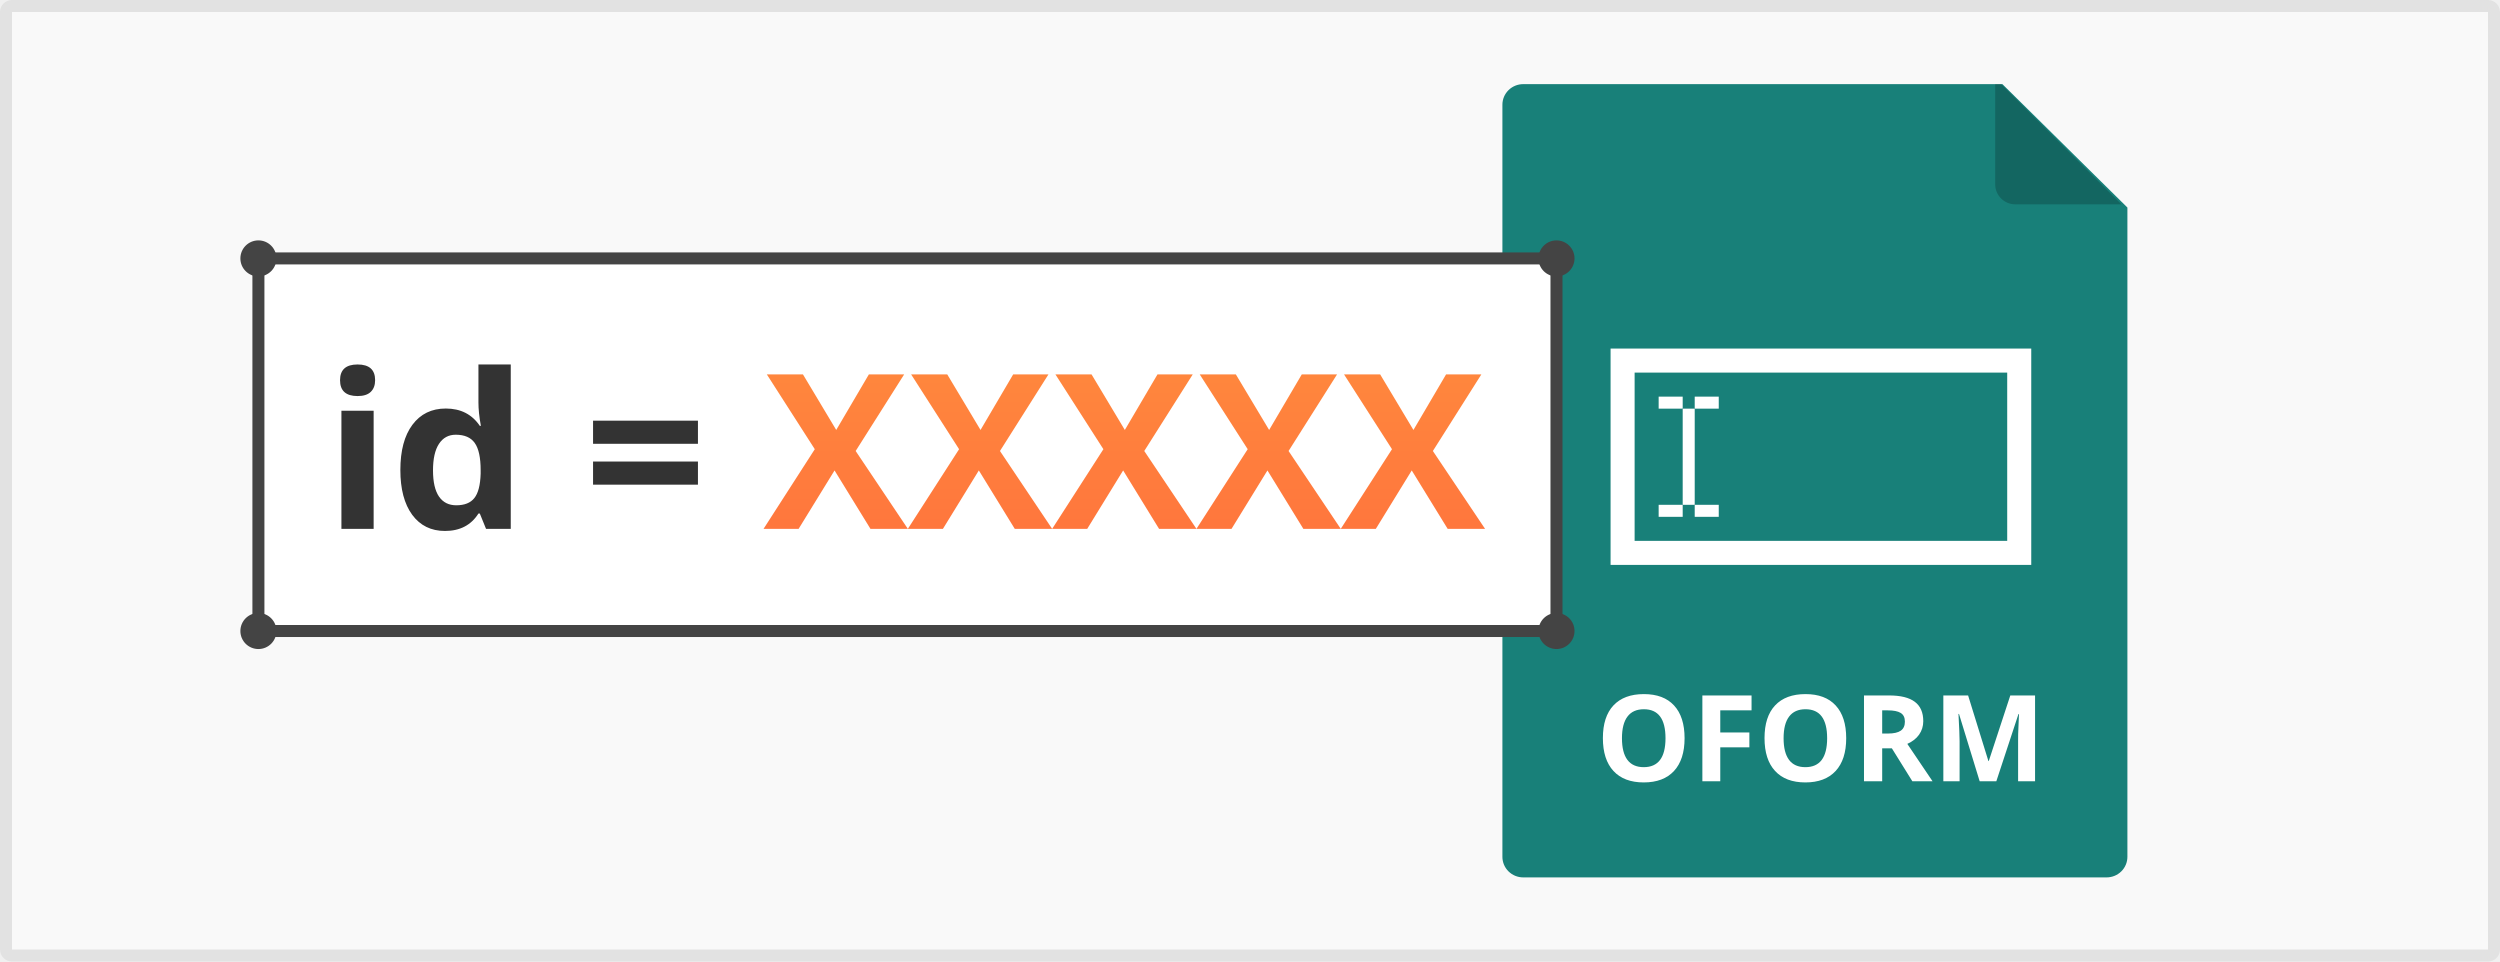
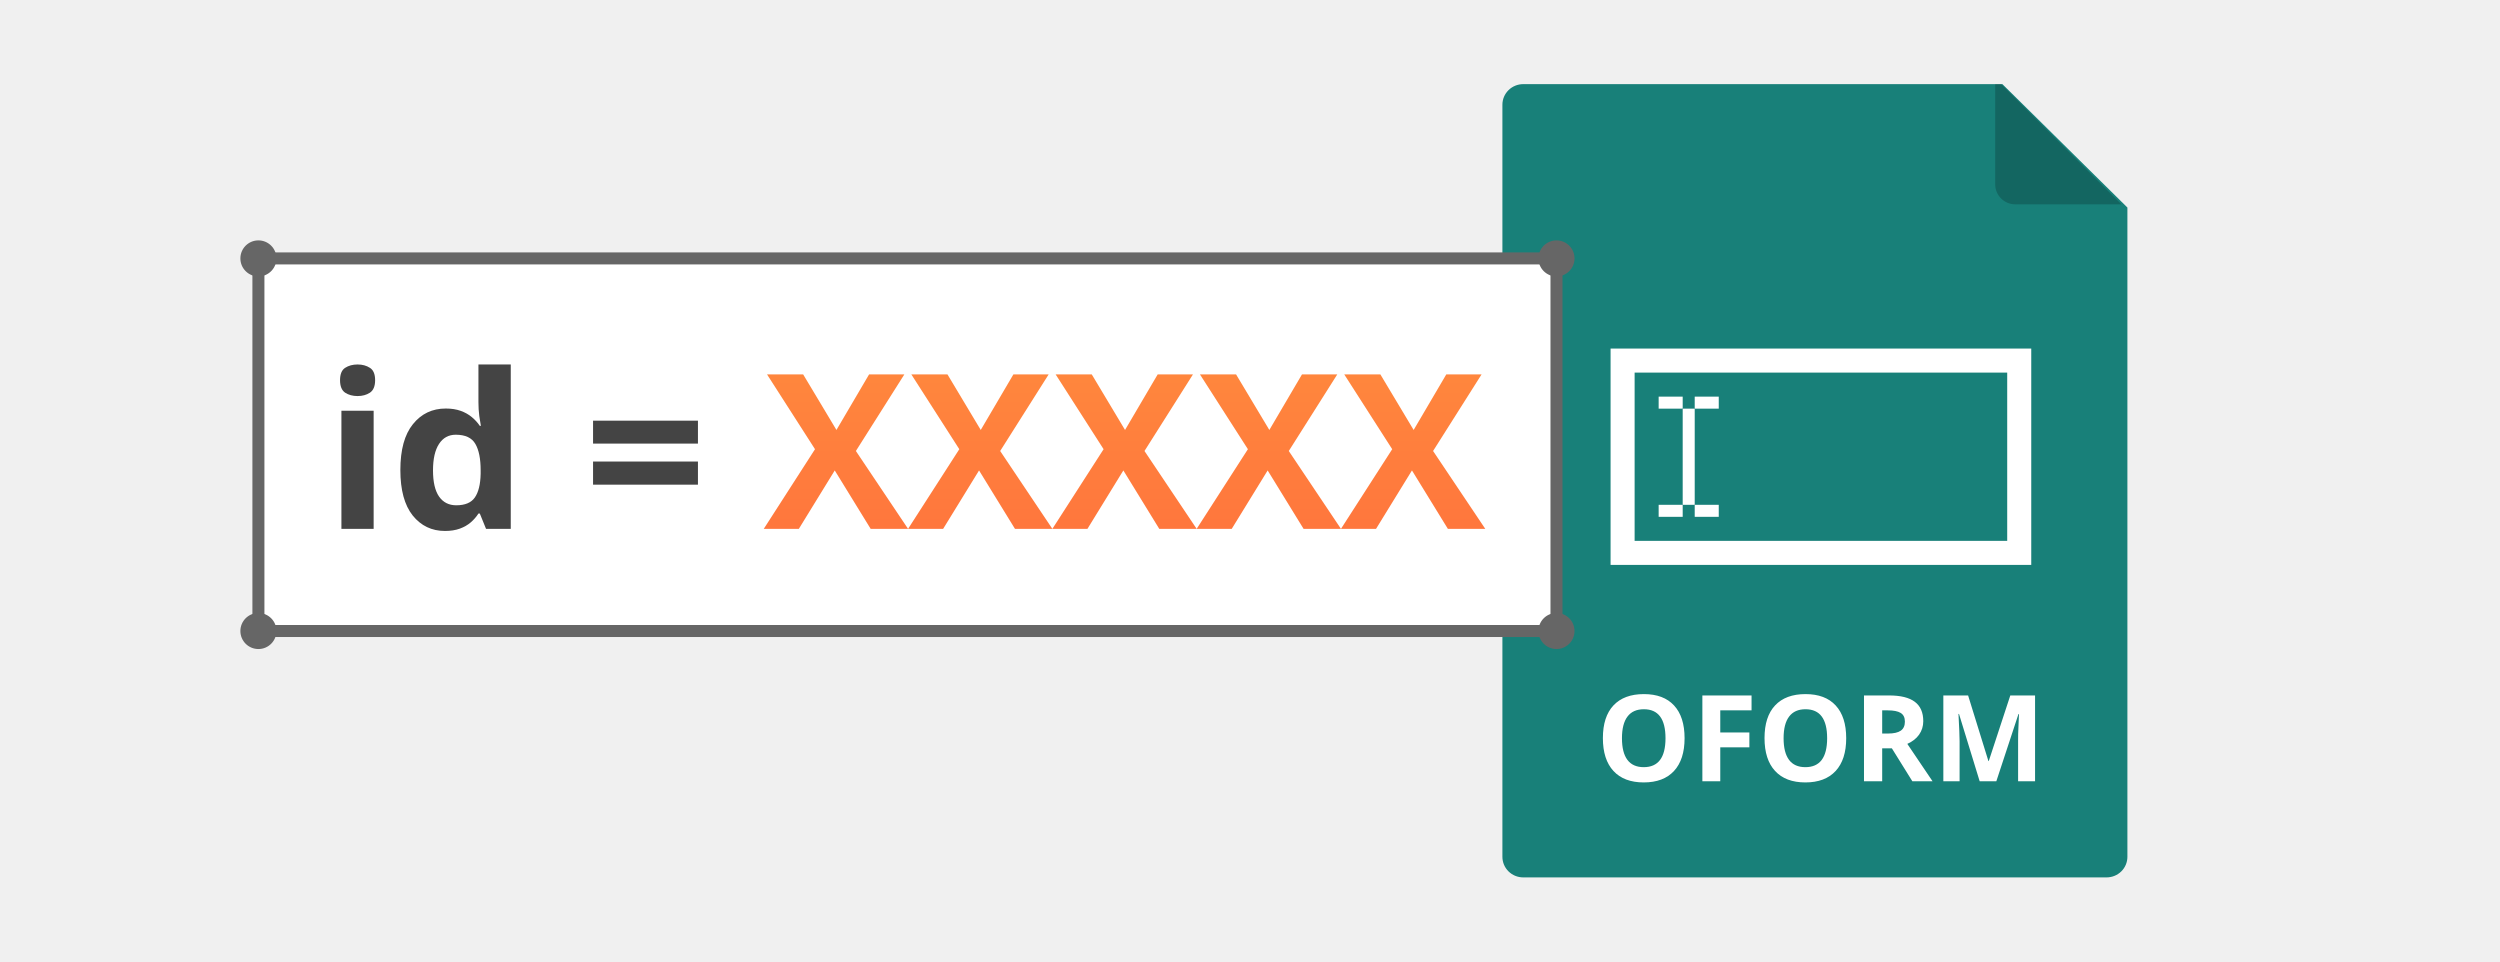
<svg xmlns="http://www.w3.org/2000/svg" width="208" height="80" viewBox="0 0 208 80" fill="none">
-   <rect x="0.5" y="0.5" width="207" height="79" rx="0.5" fill="#F9F9F9" />
-   <g clip-path="url(#clip0_2201_50365)">
+   <g clip-path="url(#clip0_1480_741)">
    <path d="M177 17.267V71.289C177 71.743 176.817 72.178 176.492 72.499C176.167 72.82 175.726 73 175.267 73H126.733C126.274 73 125.833 72.82 125.508 72.499C125.183 72.178 125 71.743 125 71.289V8.711C125 8.257 125.183 7.822 125.508 7.501C125.833 7.18 126.274 7 126.733 7H166.6L177 17.267Z" fill="#188079" />
    <path d="M135 30H162.286H168V32.857V46H135V30Z" stroke="white" stroke-width="2" />
    <rect x="138" y="33" width="2" height="1" fill="white" />
    <rect x="141" y="33" width="2" height="1" fill="white" />
    <rect x="138" y="42" width="2" height="1" fill="white" />
    <rect x="141" y="42" width="2" height="1" fill="white" />
    <rect width="8" height="1" transform="matrix(-7.39315e-08 1 1 2.5844e-08 140 34)" fill="white" />
    <path opacity="0.2" d="M176.5 17H167.667C167.225 17 166.801 16.824 166.488 16.512C166.176 16.199 166 15.775 166 15.333V7H166.5L176.5 17Z" fill="black" />
    <path d="M140.157 61.421C140.157 62.602 139.864 63.511 139.278 64.145C138.692 64.78 137.853 65.098 136.759 65.098C135.665 65.098 134.825 64.78 134.239 64.145C133.653 63.511 133.36 62.599 133.36 61.411C133.36 60.223 133.653 59.316 134.239 58.691C134.828 58.063 135.672 57.749 136.769 57.749C137.866 57.749 138.704 58.065 139.283 58.696C139.866 59.328 140.157 60.236 140.157 61.421ZM134.947 61.421C134.947 62.218 135.099 62.819 135.401 63.223C135.704 63.626 136.157 63.828 136.759 63.828C137.966 63.828 138.57 63.026 138.57 61.421C138.57 59.813 137.97 59.009 136.769 59.009C136.166 59.009 135.712 59.212 135.406 59.619C135.1 60.023 134.947 60.623 134.947 61.421ZM143.126 65H141.637V57.861H145.729V59.102H143.126V60.942H145.548V62.178H143.126V65ZM153.604 61.421C153.604 62.602 153.312 63.511 152.726 64.145C152.14 64.78 151.3 65.098 150.206 65.098C149.112 65.098 148.272 64.78 147.687 64.145C147.101 63.511 146.808 62.599 146.808 61.411C146.808 60.223 147.101 59.316 147.687 58.691C148.276 58.063 149.119 57.749 150.216 57.749C151.313 57.749 152.151 58.065 152.73 58.696C153.313 59.328 153.604 60.236 153.604 61.421ZM148.395 61.421C148.395 62.218 148.546 62.819 148.849 63.223C149.151 63.626 149.604 63.828 150.206 63.828C151.414 63.828 152.018 63.026 152.018 61.421C152.018 59.813 151.417 59.009 150.216 59.009C149.614 59.009 149.16 59.212 148.854 59.619C148.548 60.023 148.395 60.623 148.395 61.421ZM156.598 61.03H157.086C157.564 61.03 157.918 60.95 158.146 60.791C158.373 60.632 158.487 60.381 158.487 60.039C158.487 59.7 158.37 59.46 158.136 59.316C157.905 59.173 157.545 59.102 157.057 59.102H156.598V61.03ZM156.598 62.261V65H155.084V57.861H157.164C158.134 57.861 158.852 58.039 159.317 58.394C159.783 58.745 160.016 59.281 160.016 60C160.016 60.42 159.9 60.794 159.669 61.123C159.438 61.449 159.111 61.704 158.688 61.89C159.762 63.495 160.462 64.531 160.787 65H159.107L157.403 62.261H156.598ZM164.708 65L162.989 59.399H162.945C163.007 60.539 163.038 61.299 163.038 61.68V65H161.686V57.861H163.746L165.436 63.32H165.465L167.257 57.861H169.317V65H167.906V61.621C167.906 61.462 167.908 61.278 167.911 61.069C167.918 60.861 167.94 60.308 167.979 59.409H167.936L166.095 65H164.708Z" fill="white" />
  </g>
-   <rect x="21.5" y="21.5" width="108" height="31" fill="white" stroke="#444444" />
-   <path d="M28.292 31.634C28.292 30.761 28.778 30.324 29.751 30.324C30.724 30.324 31.21 30.761 31.21 31.634C31.21 32.05 31.087 32.375 30.841 32.609C30.601 32.838 30.237 32.952 29.751 32.952C28.778 32.952 28.292 32.513 28.292 31.634ZM31.087 44H28.406V34.174H31.087V44ZM37.02 44.176C35.865 44.176 34.957 43.727 34.295 42.831C33.639 41.935 33.31 40.692 33.31 39.105C33.31 37.493 33.645 36.239 34.312 35.343C34.986 34.44 35.912 33.989 37.09 33.989C38.326 33.989 39.27 34.47 39.92 35.431H40.008C39.873 34.698 39.806 34.045 39.806 33.471V30.324H42.495V44H40.438L39.92 42.726H39.806C39.196 43.692 38.268 44.176 37.02 44.176ZM37.96 42.04C38.645 42.04 39.147 41.841 39.463 41.442C39.785 41.044 39.961 40.367 39.99 39.412V39.122C39.99 38.067 39.826 37.312 39.498 36.855C39.176 36.398 38.648 36.169 37.916 36.169C37.318 36.169 36.852 36.424 36.519 36.934C36.19 37.438 36.026 38.173 36.026 39.14C36.026 40.106 36.193 40.833 36.527 41.319C36.861 41.8 37.339 42.04 37.96 42.04ZM49.342 36.925V35H58.069V36.925H49.342ZM49.342 40.326V38.401H58.069V40.326H49.342Z" fill="#333333" />
-   <path d="M75.533 44H72.422L69.434 39.14L66.445 44H63.527L67.79 37.373L63.8 31.15H66.806L69.574 35.773L72.29 31.15H75.226L71.191 37.523L75.533 44ZM87.539 44H84.428L81.439 39.14L78.451 44H75.533L79.796 37.373L75.806 31.15H78.811L81.58 35.773L84.296 31.15H87.231L83.197 37.523L87.539 44ZM99.545 44H96.434L93.445 39.14L90.457 44H87.539L91.802 37.373L87.811 31.15H90.817L93.586 35.773L96.302 31.15H99.237L95.203 37.523L99.545 44ZM111.551 44H108.439L105.451 39.14L102.463 44H99.545L103.808 37.373L99.817 31.15H102.823L105.592 35.773L108.308 31.15H111.243L107.209 37.523L111.551 44ZM123.557 44H120.445L117.457 39.14L114.469 44H111.551L115.813 37.373L111.823 31.15H114.829L117.598 35.773L120.313 31.15H123.249L119.215 37.523L123.557 44Z" fill="url(#paint0_linear_2201_50365)" />
-   <circle cx="21.5" cy="21.5" r="1.5" fill="#444444" />
-   <circle cx="21.5" cy="52.5" r="1.5" fill="#444444" />
-   <circle cx="129.5" cy="21.5" r="1.5" fill="#444444" />
-   <circle cx="129.5" cy="52.5" r="1.5" fill="#444444" />
-   <rect x="0.5" y="0.5" width="207" height="79" rx="0.5" stroke="#E2E2E2" />
+   <rect x="21.5" y="21.5" width="108" height="31" fill="white" stroke="#666666" />
+   <path d="M31.087 34.174V44H28.406V34.174H31.087ZM29.751 30.324C30.149 30.324 30.492 30.418 30.779 30.605C31.066 30.787 31.21 31.13 31.21 31.634C31.21 32.132 31.066 32.477 30.779 32.671C30.492 32.858 30.149 32.952 29.751 32.952C29.347 32.952 29.001 32.858 28.714 32.671C28.433 32.477 28.292 32.132 28.292 31.634C28.292 31.13 28.433 30.787 28.714 30.605C29.001 30.418 29.347 30.324 29.751 30.324ZM37.02 44.176C35.924 44.176 35.03 43.748 34.339 42.893C33.653 42.031 33.31 40.769 33.31 39.105C33.31 37.423 33.659 36.151 34.356 35.29C35.054 34.423 35.965 33.989 37.09 33.989C37.559 33.989 37.972 34.054 38.329 34.183C38.687 34.312 38.994 34.484 39.252 34.701C39.516 34.918 39.738 35.161 39.92 35.431H40.008C39.973 35.243 39.929 34.968 39.876 34.605C39.829 34.235 39.806 33.857 39.806 33.471V30.324H42.495V44H40.438L39.92 42.726H39.806C39.636 42.995 39.422 43.241 39.164 43.464C38.912 43.681 38.61 43.853 38.259 43.982C37.907 44.111 37.494 44.176 37.02 44.176ZM37.96 42.04C38.692 42.04 39.208 41.823 39.507 41.39C39.812 40.95 39.973 40.291 39.99 39.412V39.122C39.99 38.167 39.844 37.438 39.551 36.934C39.258 36.424 38.713 36.169 37.916 36.169C37.324 36.169 36.861 36.424 36.527 36.934C36.193 37.443 36.026 38.179 36.026 39.14C36.026 40.101 36.193 40.824 36.527 41.31C36.867 41.797 37.345 42.04 37.96 42.04ZM49.342 36.907V35H58.069V36.907H49.342ZM49.342 40.326V38.401H58.069V40.326H49.342Z" fill="#444444" />
+   <path d="M75.551 44H72.439L69.451 39.14L66.463 44H63.545L67.808 37.373L63.817 31.15H66.823L69.592 35.773L72.308 31.15H75.243L71.209 37.523L75.551 44ZM87.557 44H84.445L81.457 39.14L78.469 44H75.551L79.814 37.373L75.823 31.15H78.829L81.598 35.773L84.314 31.15H87.249L83.215 37.523L87.557 44ZM99.562 44H96.451L93.463 39.14L90.475 44H87.557L91.819 37.373L87.829 31.15H90.835L93.603 35.773L96.319 31.15H99.255L95.221 37.523L99.562 44ZM111.568 44H108.457L105.469 39.14L102.48 44H99.562L103.825 37.373L99.835 31.15H102.841L105.609 35.773L108.325 31.15H111.261L107.227 37.523L111.568 44ZM123.574 44H120.463L117.475 39.14L114.486 44H111.568L115.831 37.373L111.841 31.15H114.847L117.615 35.773L120.331 31.15H123.267L119.232 37.523L123.574 44Z" fill="url(#paint0_linear_1480_741)" />
+   <circle cx="21.5" cy="21.5" r="1.5" fill="#666666" />
+   <circle cx="21.5" cy="52.5" r="1.5" fill="#666666" />
+   <circle cx="129.5" cy="21.5" r="1.5" fill="#666666" />
+   <circle cx="129.5" cy="52.5" r="1.5" fill="#666666" />
  <defs>
-     <linearGradient id="paint0_linear_2201_50365" x1="75.5" y1="25" x2="75.5" y2="50" gradientUnits="userSpaceOnUse">
+     <linearGradient id="paint0_linear_1480_741" x1="75.5" y1="25" x2="75.5" y2="50" gradientUnits="userSpaceOnUse">
      <stop stop-color="#FF8E3D" />
      <stop offset="1" stop-color="#FF6F3D" />
    </linearGradient>
-     <clipPath id="clip0_2201_50365">
+     <clipPath id="clip0_1480_741">
      <rect width="59" height="74" fill="white" transform="translate(122 3)" />
    </clipPath>
  </defs>
</svg>
